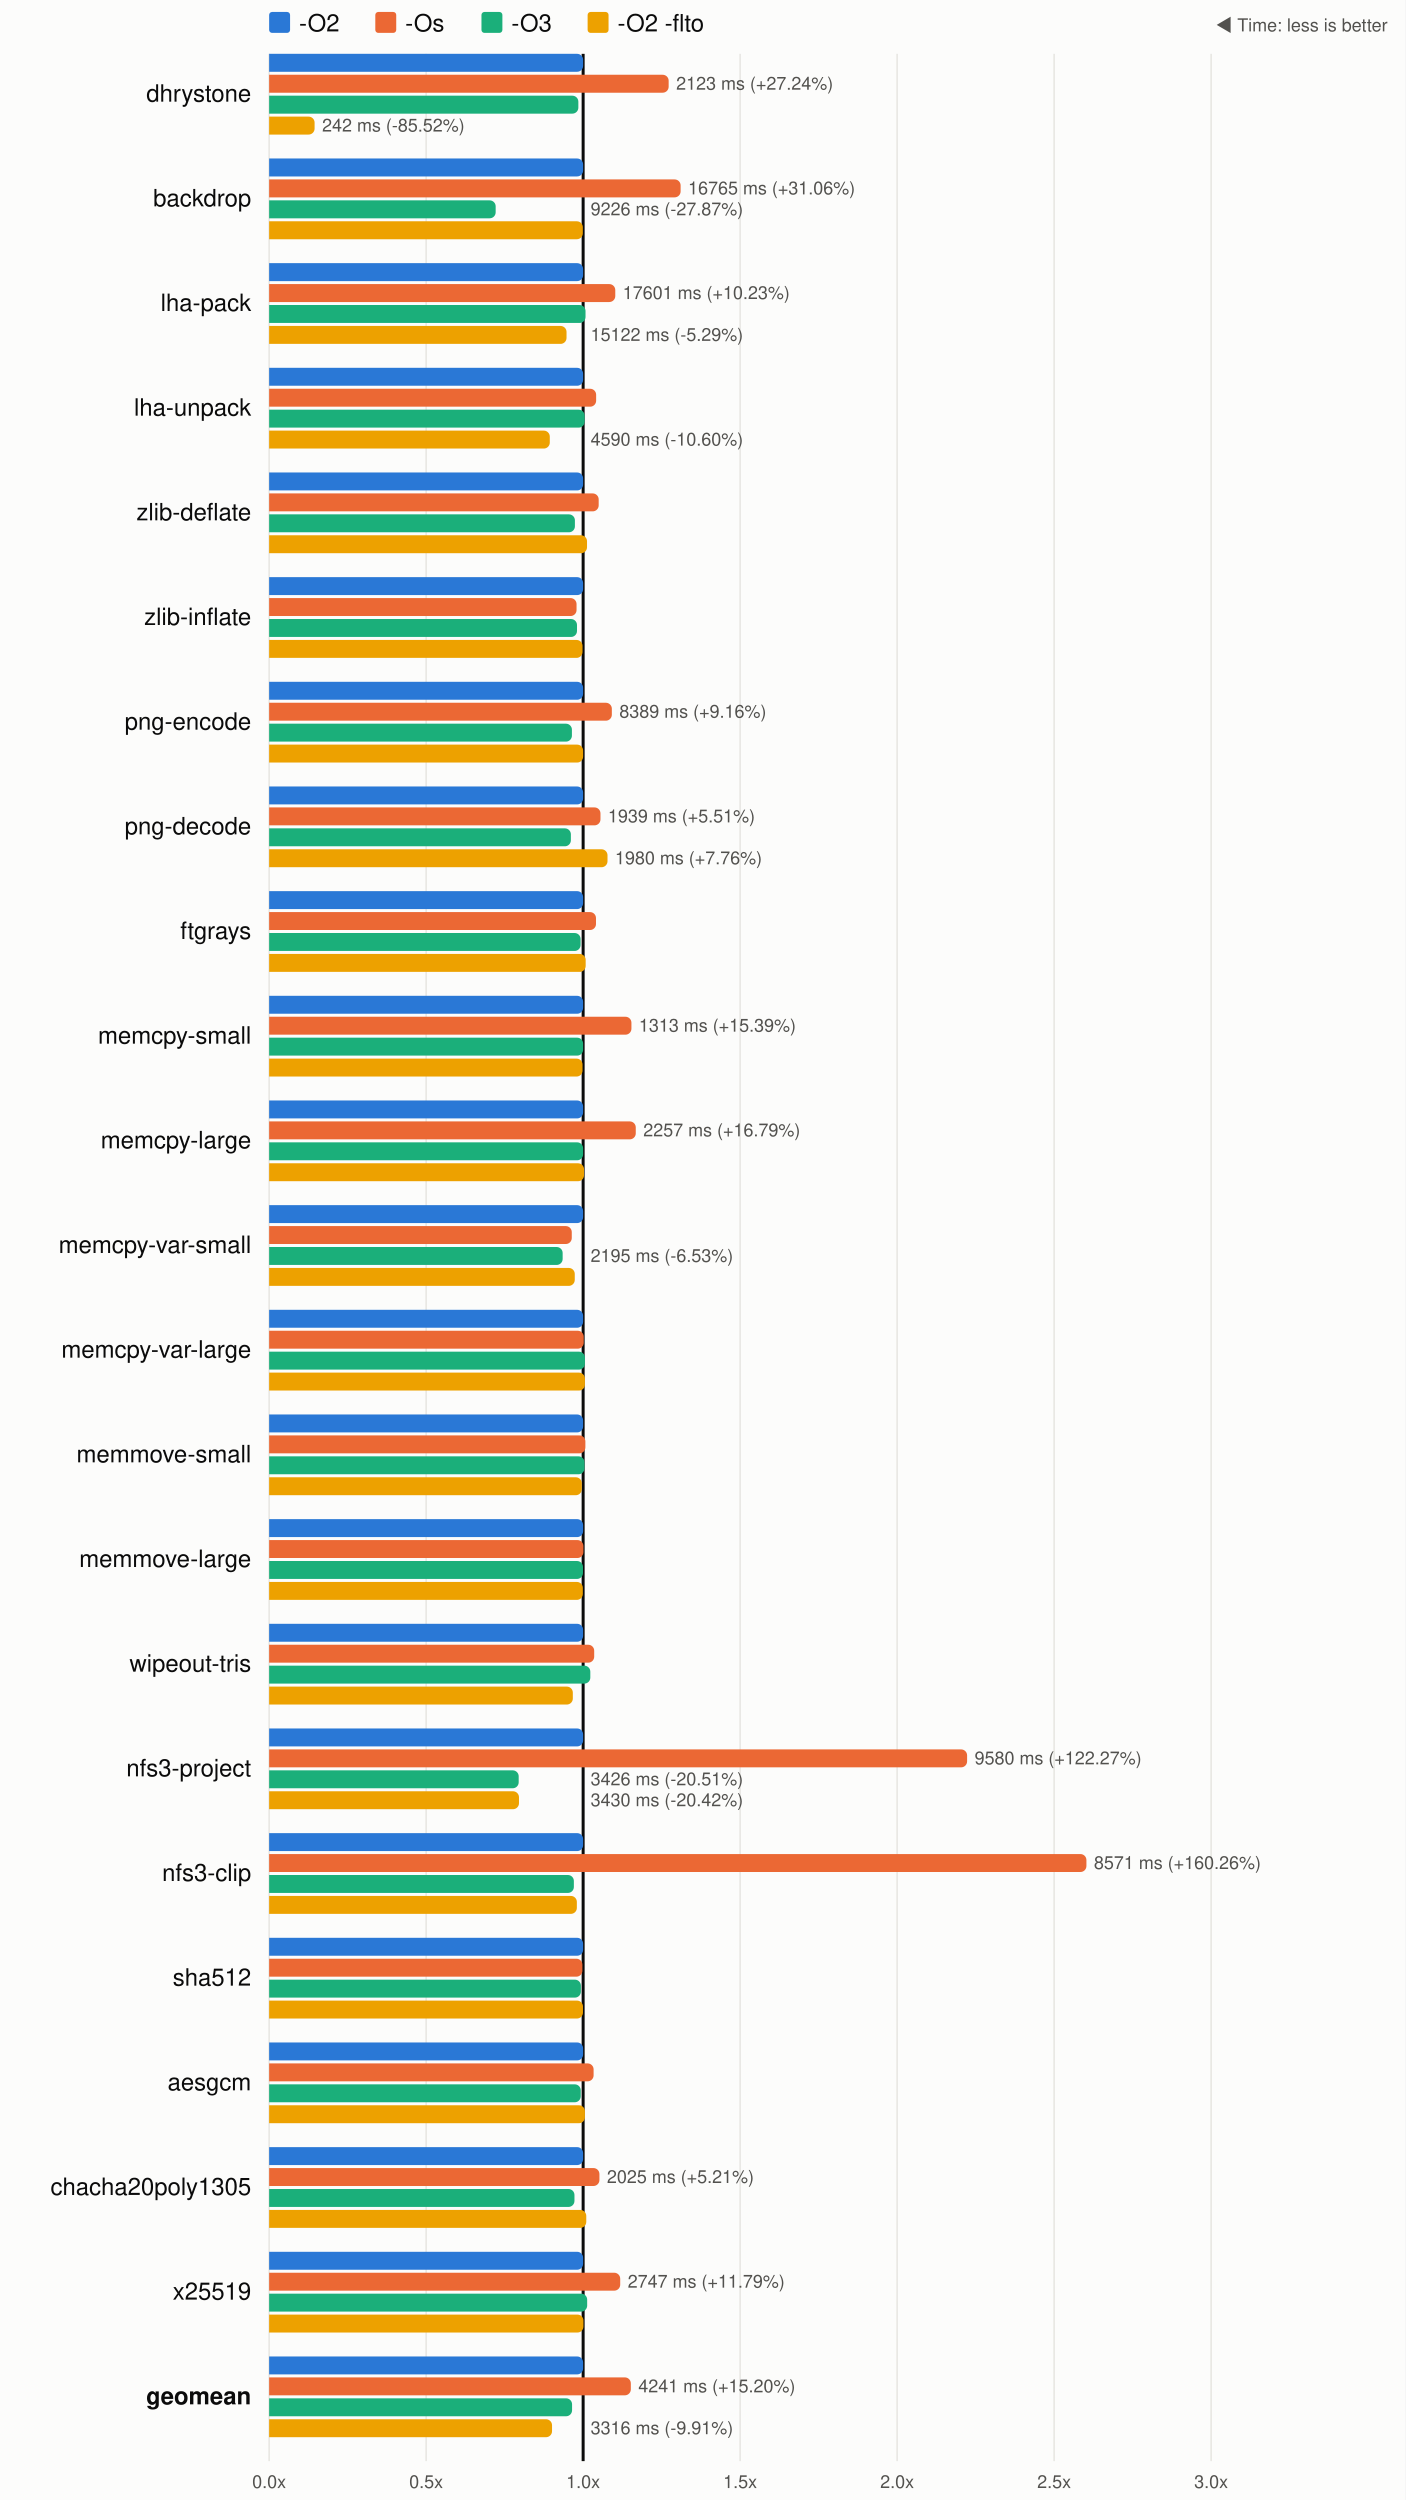
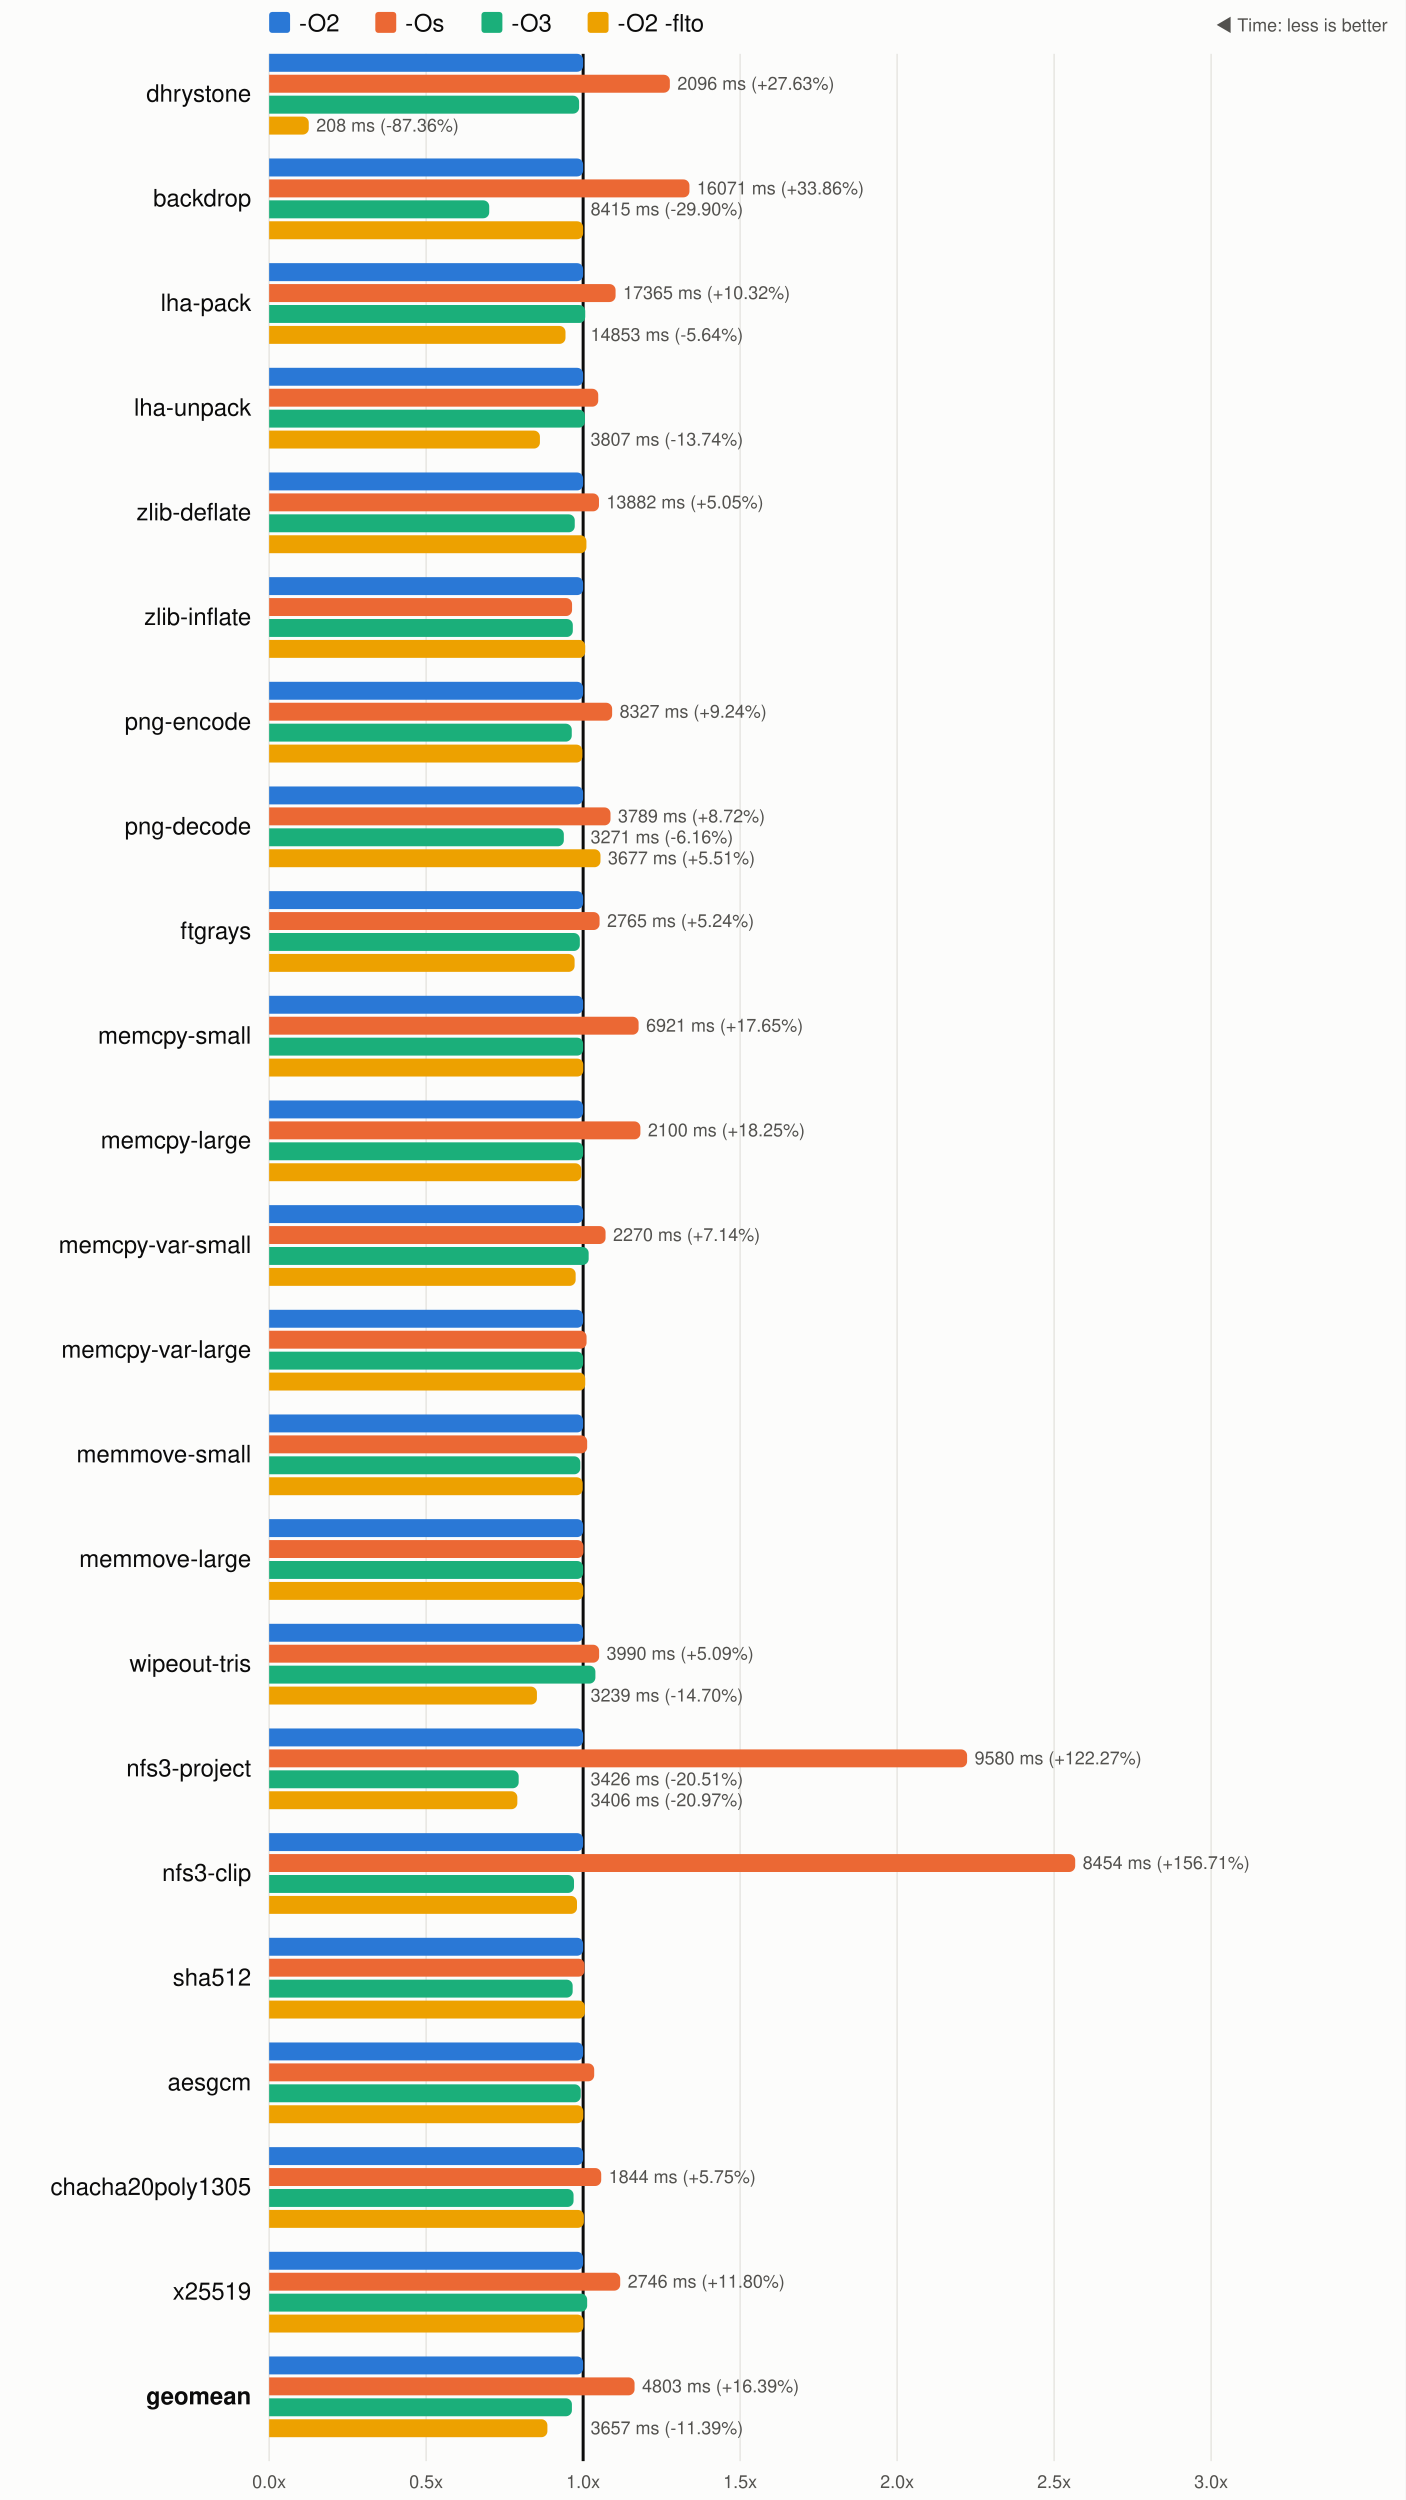
<svg xmlns="http://www.w3.org/2000/svg" width="940" height="1672" viewBox="0 0 940 1672" role="img" aria-label="GCC 16.2-rc18 optimization levels on a 68030 with cache, time relative to -O2">
  <style>.t{font-family:system-ui,-apple-system,'Segoe UI',Helvetica,Arial,sans-serif;font-size:12px;fill:#0b0b0b}.t.muted{fill:#52514e}.t.big{font-size:16px}.t.name{font-weight:600}.t.axis{fill:#52514e;font-size:12px}.grid{stroke:#e6e5e1;stroke-width:1}.ref{stroke:#0b0b0b;stroke-width:2}.bg{fill:#fcfcfb}.ring{stroke:#fcfcfb;stroke-width:2}.dot{fill:#0b0b0b}.s0{fill:#2a78d6}.k0{stroke:#2a78d6}.s1{fill:#eb6834}.k1{stroke:#eb6834}.s2{fill:#1baf7a}.k2{stroke:#1baf7a}.s3{fill:#eda100}.k3{stroke:#eda100}@media(prefers-color-scheme:dark){.t{fill:#ffffff}.t.muted{fill:#c3c2b7}.t.axis{fill:#c3c2b7}.grid{stroke:#333331}.ref{stroke:#ffffff}.bg{fill:#1a1a19}.ring{stroke:#1a1a19}.dot{fill:#ffffff}.s0{fill:#3987e5}.k0{stroke:#3987e5}.s1{fill:#d95926}.k1{stroke:#d95926}.s2{fill:#199e70}.k2{stroke:#199e70}.s3{fill:#c98500}.k3{stroke:#c98500}}</style>
  <rect class="bg" width="940" height="1672" />
  <text class="t muted" x="928" y="21" text-anchor="end">◀ Time: less is better</text>
  <rect class="s0" x="180" y="8" width="14" height="14" rx="2" />
  <text class="t big" x="200" y="21">-O2</text>
  <rect class="s1" x="251" y="8" width="14" height="14" rx="2" />
  <text class="t big" x="271" y="21">-Os</text>
  <rect class="s2" x="322" y="8" width="14" height="14" rx="2" />
  <text class="t big" x="342" y="21">-O3</text>
  <rect class="s3" x="393" y="8" width="14" height="14" rx="2" />
  <text class="t big" x="413" y="21">-O2 -flto</text>
  <line class="grid" x1="180.0" y1="36" x2="180.0" y2="1646" />
  <text class="t axis" x="180.0" y="1664" text-anchor="middle">0.0x</text>
  <line class="grid" x1="285.0" y1="36" x2="285.0" y2="1646" />
  <text class="t axis" x="285.0" y="1664" text-anchor="middle">0.5x</text>
  <line class="ref" x1="390.0" y1="36" x2="390.0" y2="1646" />
  <text class="t axis" x="390.0" y="1664" text-anchor="middle">1.0x</text>
  <line class="grid" x1="495.0" y1="36" x2="495.0" y2="1646" />
  <text class="t axis" x="495.0" y="1664" text-anchor="middle">1.5x</text>
  <line class="grid" x1="600.0" y1="36" x2="600.0" y2="1646" />
  <text class="t axis" x="600.0" y="1664" text-anchor="middle">2.0x</text>
  <line class="grid" x1="705.0" y1="36" x2="705.0" y2="1646" />
  <text class="t axis" x="705.0" y="1664" text-anchor="middle">2.5x</text>
  <line class="grid" x1="810.0" y1="36" x2="810.0" y2="1646" />
  <text class="t axis" x="810.0" y="1664" text-anchor="middle">3.0x</text>
  <text class="t big" x="168" y="68.0" text-anchor="end">dhrystone</text>
  <path class="s0" d="M180,36 h206.0 a4,4 0 0 1 4,4 v4 a4,4 0 0 1 -4,4 h-206.0 z" />
-   <path class="s1" d="M180,50 h263.2 a4,4 0 0 1 4,4 v4 a4,4 0 0 1 -4,4 h-263.2 z" />
-   <text class="t muted" x="452.2" y="60">2123 ms (+27.24%)</text>
-   <path class="s2" d="M180,64 h202.8 a4,4 0 0 1 4,4 v4 a4,4 0 0 1 -4,4 h-202.8 z" />
-   <path class="s3" d="M180,78 h26.4 a4,4 0 0 1 4,4 v4 a4,4 0 0 1 -4,4 h-26.4 z" />
-   <text class="t muted" x="215.4" y="88">242 ms (-85.52%)</text>
+   <path class="s1" d="M180,50 h264.0 a4,4 0 0 1 4,4 v4 a4,4 0 0 1 -4,4 h-264.0 z" />
+   <text class="t muted" x="453.0" y="60">2096 ms (+27.63%)</text>
+   <path class="s2" d="M180,64 h203.3 a4,4 0 0 1 4,4 v4 a4,4 0 0 1 -4,4 h-203.3 z" />
+   <path class="s3" d="M180,78 h22.5 a4,4 0 0 1 4,4 v4 a4,4 0 0 1 -4,4 h-22.5 z" />
+   <text class="t muted" x="211.5" y="88">208 ms (-87.36%)</text>
  <text class="t big" x="168" y="138.0" text-anchor="end">backdrop</text>
  <path class="s0" d="M180,106 h206.0 a4,4 0 0 1 4,4 v4 a4,4 0 0 1 -4,4 h-206.0 z" />
-   <path class="s1" d="M180,120 h271.2 a4,4 0 0 1 4,4 v4 a4,4 0 0 1 -4,4 h-271.2 z" />
-   <text class="t muted" x="460.2" y="130">16765 ms (+31.06%)</text>
-   <path class="s2" d="M180,134 h147.5 a4,4 0 0 1 4,4 v4 a4,4 0 0 1 -4,4 h-147.5 z" />
-   <text class="t muted" x="395.0" y="144">9226 ms (-27.87%)</text>
-   <path class="s3" d="M180,148 h205.8 a4,4 0 0 1 4,4 v4 a4,4 0 0 1 -4,4 h-205.8 z" />
+   <path class="s1" d="M180,120 h277.1 a4,4 0 0 1 4,4 v4 a4,4 0 0 1 -4,4 h-277.1 z" />
+   <text class="t muted" x="466.1" y="130">16071 ms (+33.86%)</text>
+   <path class="s2" d="M180,134 h143.2 a4,4 0 0 1 4,4 v4 a4,4 0 0 1 -4,4 h-143.2 z" />
+   <text class="t muted" x="395.0" y="144">8415 ms (-29.90%)</text>
+   <path class="s3" d="M180,148 h206.0 a4,4 0 0 1 4,4 v4 a4,4 0 0 1 -4,4 h-206.0 z" />
  <text class="t big" x="168" y="208.0" text-anchor="end">lha-pack</text>
  <path class="s0" d="M180,176 h206.0 a4,4 0 0 1 4,4 v4 a4,4 0 0 1 -4,4 h-206.0 z" />
-   <path class="s1" d="M180,190 h227.5 a4,4 0 0 1 4,4 v4 a4,4 0 0 1 -4,4 h-227.5 z" />
-   <text class="t muted" x="416.5" y="200">17601 ms (+10.23%)</text>
-   <path class="s2" d="M180,204 h207.6 a4,4 0 0 1 4,4 v4 a4,4 0 0 1 -4,4 h-207.6 z" />
-   <path class="s3" d="M180,218 h194.9 a4,4 0 0 1 4,4 v4 a4,4 0 0 1 -4,4 h-194.9 z" />
-   <text class="t muted" x="395.0" y="228">15122 ms (-5.29%)</text>
+   <path class="s1" d="M180,190 h227.7 a4,4 0 0 1 4,4 v4 a4,4 0 0 1 -4,4 h-227.7 z" />
+   <text class="t muted" x="416.7" y="200">17365 ms (+10.32%)</text>
+   <path class="s2" d="M180,204 h207.4 a4,4 0 0 1 4,4 v4 a4,4 0 0 1 -4,4 h-207.4 z" />
+   <path class="s3" d="M180,218 h194.2 a4,4 0 0 1 4,4 v4 a4,4 0 0 1 -4,4 h-194.2 z" />
+   <text class="t muted" x="395.0" y="228">14853 ms (-5.64%)</text>
  <text class="t big" x="168" y="278.0" text-anchor="end">lha-unpack</text>
  <path class="s0" d="M180,246 h206.0 a4,4 0 0 1 4,4 v4 a4,4 0 0 1 -4,4 h-206.0 z" />
-   <path class="s1" d="M180,260 h214.7 a4,4 0 0 1 4,4 v4 a4,4 0 0 1 -4,4 h-214.7 z" />
-   <path class="s2" d="M180,274 h207.0 a4,4 0 0 1 4,4 v4 a4,4 0 0 1 -4,4 h-207.0 z" />
-   <path class="s3" d="M180,288 h183.7 a4,4 0 0 1 4,4 v4 a4,4 0 0 1 -4,4 h-183.7 z" />
-   <text class="t muted" x="395.0" y="298">4590 ms (-10.60%)</text>
+   <path class="s1" d="M180,260 h216.1 a4,4 0 0 1 4,4 v4 a4,4 0 0 1 -4,4 h-216.1 z" />
+   <path class="s2" d="M180,274 h207.2 a4,4 0 0 1 4,4 v4 a4,4 0 0 1 -4,4 h-207.2 z" />
+   <path class="s3" d="M180,288 h177.1 a4,4 0 0 1 4,4 v4 a4,4 0 0 1 -4,4 h-177.1 z" />
+   <text class="t muted" x="395.0" y="298">3807 ms (-13.74%)</text>
  <text class="t big" x="168" y="348.0" text-anchor="end">zlib-deflate</text>
  <path class="s0" d="M180,316 h206.0 a4,4 0 0 1 4,4 v4 a4,4 0 0 1 -4,4 h-206.0 z" />
-   <path class="s1" d="M180,330 h216.4 a4,4 0 0 1 4,4 v4 a4,4 0 0 1 -4,4 h-216.4 z" />
-   <path class="s2" d="M180,344 h200.5 a4,4 0 0 1 4,4 v4 a4,4 0 0 1 -4,4 h-200.5 z" />
-   <path class="s3" d="M180,358 h208.6 a4,4 0 0 1 4,4 v4 a4,4 0 0 1 -4,4 h-208.6 z" />
+   <path class="s1" d="M180,330 h216.6 a4,4 0 0 1 4,4 v4 a4,4 0 0 1 -4,4 h-216.6 z" />
+   <text class="t muted" x="405.6" y="340">13882 ms (+5.05%)</text>
+   <path class="s2" d="M180,344 h200.4 a4,4 0 0 1 4,4 v4 a4,4 0 0 1 -4,4 h-200.4 z" />
+   <path class="s3" d="M180,358 h208.2 a4,4 0 0 1 4,4 v4 a4,4 0 0 1 -4,4 h-208.2 z" />
  <text class="t big" x="168" y="418.0" text-anchor="end">zlib-inflate</text>
  <path class="s0" d="M180,386 h206.0 a4,4 0 0 1 4,4 v4 a4,4 0 0 1 -4,4 h-206.0 z" />
-   <path class="s1" d="M180,400 h201.6 a4,4 0 0 1 4,4 v4 a4,4 0 0 1 -4,4 h-201.6 z" />
-   <path class="s2" d="M180,414 h201.9 a4,4 0 0 1 4,4 v4 a4,4 0 0 1 -4,4 h-201.9 z" />
-   <path class="s3" d="M180,428 h205.6 a4,4 0 0 1 4,4 v4 a4,4 0 0 1 -4,4 h-205.6 z" />
+   <path class="s1" d="M180,400 h198.6 a4,4 0 0 1 4,4 v4 a4,4 0 0 1 -4,4 h-198.6 z" />
+   <path class="s2" d="M180,414 h199.1 a4,4 0 0 1 4,4 v4 a4,4 0 0 1 -4,4 h-199.1 z" />
+   <path class="s3" d="M180,428 h207.4 a4,4 0 0 1 4,4 v4 a4,4 0 0 1 -4,4 h-207.4 z" />
  <text class="t big" x="168" y="488.0" text-anchor="end">png-encode</text>
  <path class="s0" d="M180,456 h206.0 a4,4 0 0 1 4,4 v4 a4,4 0 0 1 -4,4 h-206.0 z" />
-   <path class="s1" d="M180,470 h225.2 a4,4 0 0 1 4,4 v4 a4,4 0 0 1 -4,4 h-225.2 z" />
-   <text class="t muted" x="414.2" y="480">8389 ms (+9.16%)</text>
-   <path class="s2" d="M180,484 h198.5 a4,4 0 0 1 4,4 v4 a4,4 0 0 1 -4,4 h-198.5 z" />
-   <path class="s3" d="M180,498 h206.0 a4,4 0 0 1 4,4 v4 a4,4 0 0 1 -4,4 h-206.0 z" />
+   <path class="s1" d="M180,470 h225.4 a4,4 0 0 1 4,4 v4 a4,4 0 0 1 -4,4 h-225.4 z" />
+   <text class="t muted" x="414.4" y="480">8327 ms (+9.24%)</text>
+   <path class="s2" d="M180,484 h198.4 a4,4 0 0 1 4,4 v4 a4,4 0 0 1 -4,4 h-198.4 z" />
+   <path class="s3" d="M180,498 h205.5 a4,4 0 0 1 4,4 v4 a4,4 0 0 1 -4,4 h-205.5 z" />
  <text class="t big" x="168" y="558.0" text-anchor="end">png-decode</text>
  <path class="s0" d="M180,526 h206.0 a4,4 0 0 1 4,4 v4 a4,4 0 0 1 -4,4 h-206.0 z" />
-   <path class="s1" d="M180,540 h217.6 a4,4 0 0 1 4,4 v4 a4,4 0 0 1 -4,4 h-217.6 z" />
-   <text class="t muted" x="406.6" y="550">1939 ms (+5.51%)</text>
-   <path class="s2" d="M180,554 h197.8 a4,4 0 0 1 4,4 v4 a4,4 0 0 1 -4,4 h-197.8 z" />
-   <path class="s3" d="M180,568 h222.3 a4,4 0 0 1 4,4 v4 a4,4 0 0 1 -4,4 h-222.3 z" />
-   <text class="t muted" x="411.3" y="578">1980 ms (+7.76%)</text>
+   <path class="s1" d="M180,540 h224.3 a4,4 0 0 1 4,4 v4 a4,4 0 0 1 -4,4 h-224.3 z" />
+   <text class="t muted" x="413.3" y="550">3789 ms (+8.72%)</text>
+   <path class="s2" d="M180,554 h193.1 a4,4 0 0 1 4,4 v4 a4,4 0 0 1 -4,4 h-193.1 z" />
+   <text class="t muted" x="395.0" y="564">3271 ms (-6.16%)</text>
+   <path class="s3" d="M180,568 h217.6 a4,4 0 0 1 4,4 v4 a4,4 0 0 1 -4,4 h-217.6 z" />
+   <text class="t muted" x="406.6" y="578">3677 ms (+5.51%)</text>
  <text class="t big" x="168" y="628.0" text-anchor="end">ftgrays</text>
  <path class="s0" d="M180,596 h206.0 a4,4 0 0 1 4,4 v4 a4,4 0 0 1 -4,4 h-206.0 z" />
-   <path class="s1" d="M180,610 h214.6 a4,4 0 0 1 4,4 v4 a4,4 0 0 1 -4,4 h-214.6 z" />
-   <path class="s2" d="M180,624 h204.3 a4,4 0 0 1 4,4 v4 a4,4 0 0 1 -4,4 h-204.3 z" />
-   <path class="s3" d="M180,638 h207.7 a4,4 0 0 1 4,4 v4 a4,4 0 0 1 -4,4 h-207.7 z" />
+   <path class="s1" d="M180,610 h217.0 a4,4 0 0 1 4,4 v4 a4,4 0 0 1 -4,4 h-217.0 z" />
+   <text class="t muted" x="406.0" y="620">2765 ms (+5.24%)</text>
+   <path class="s2" d="M180,624 h203.8 a4,4 0 0 1 4,4 v4 a4,4 0 0 1 -4,4 h-203.8 z" />
+   <path class="s3" d="M180,638 h200.3 a4,4 0 0 1 4,4 v4 a4,4 0 0 1 -4,4 h-200.3 z" />
  <text class="t big" x="168" y="698.0" text-anchor="end">memcpy-small</text>
  <path class="s0" d="M180,666 h206.0 a4,4 0 0 1 4,4 v4 a4,4 0 0 1 -4,4 h-206.0 z" />
-   <path class="s1" d="M180,680 h238.3 a4,4 0 0 1 4,4 v4 a4,4 0 0 1 -4,4 h-238.3 z" />
-   <text class="t muted" x="427.3" y="690">1313 ms (+15.39%)</text>
+   <path class="s1" d="M180,680 h243.1 a4,4 0 0 1 4,4 v4 a4,4 0 0 1 -4,4 h-243.1 z" />
+   <text class="t muted" x="432.1" y="690">6921 ms (+17.65%)</text>
  <path class="s2" d="M180,694 h206.0 a4,4 0 0 1 4,4 v4 a4,4 0 0 1 -4,4 h-206.0 z" />
-   <path class="s3" d="M180,708 h205.6 a4,4 0 0 1 4,4 v4 a4,4 0 0 1 -4,4 h-205.6 z" />
+   <path class="s3" d="M180,708 h206.1 a4,4 0 0 1 4,4 v4 a4,4 0 0 1 -4,4 h-206.1 z" />
  <text class="t big" x="168" y="768.0" text-anchor="end">memcpy-large</text>
  <path class="s0" d="M180,736 h206.0 a4,4 0 0 1 4,4 v4 a4,4 0 0 1 -4,4 h-206.0 z" />
-   <path class="s1" d="M180,750 h241.2 a4,4 0 0 1 4,4 v4 a4,4 0 0 1 -4,4 h-241.2 z" />
-   <text class="t muted" x="430.2" y="760">2257 ms (+16.79%)</text>
+   <path class="s1" d="M180,750 h244.3 a4,4 0 0 1 4,4 v4 a4,4 0 0 1 -4,4 h-244.3 z" />
+   <text class="t muted" x="433.3" y="760">2100 ms (+18.25%)</text>
  <path class="s2" d="M180,764 h206.0 a4,4 0 0 1 4,4 v4 a4,4 0 0 1 -4,4 h-206.0 z" />
-   <path class="s3" d="M180,778 h206.6 a4,4 0 0 1 4,4 v4 a4,4 0 0 1 -4,4 h-206.6 z" />
+   <path class="s3" d="M180,778 h204.8 a4,4 0 0 1 4,4 v4 a4,4 0 0 1 -4,4 h-204.8 z" />
  <text class="t big" x="168" y="838.0" text-anchor="end">memcpy-var-small</text>
  <path class="s0" d="M180,806 h206.0 a4,4 0 0 1 4,4 v4 a4,4 0 0 1 -4,4 h-206.0 z" />
-   <path class="s1" d="M180,820 h198.4 a4,4 0 0 1 4,4 v4 a4,4 0 0 1 -4,4 h-198.4 z" />
-   <path class="s2" d="M180,834 h192.3 a4,4 0 0 1 4,4 v4 a4,4 0 0 1 -4,4 h-192.3 z" />
-   <text class="t muted" x="395.0" y="844">2195 ms (-6.53%)</text>
-   <path class="s3" d="M180,848 h200.4 a4,4 0 0 1 4,4 v4 a4,4 0 0 1 -4,4 h-200.4 z" />
+   <path class="s1" d="M180,820 h221.0 a4,4 0 0 1 4,4 v4 a4,4 0 0 1 -4,4 h-221.0 z" />
+   <text class="t muted" x="410.0" y="830">2270 ms (+7.14%)</text>
+   <path class="s2" d="M180,834 h209.7 a4,4 0 0 1 4,4 v4 a4,4 0 0 1 -4,4 h-209.7 z" />
+   <path class="s3" d="M180,848 h201.0 a4,4 0 0 1 4,4 v4 a4,4 0 0 1 -4,4 h-201.0 z" />
  <text class="t big" x="168" y="908.0" text-anchor="end">memcpy-var-large</text>
  <path class="s0" d="M180,876 h206.0 a4,4 0 0 1 4,4 v4 a4,4 0 0 1 -4,4 h-206.0 z" />
-   <path class="s1" d="M180,890 h206.4 a4,4 0 0 1 4,4 v4 a4,4 0 0 1 -4,4 h-206.4 z" />
-   <path class="s2" d="M180,904 h207.2 a4,4 0 0 1 4,4 v4 a4,4 0 0 1 -4,4 h-207.2 z" />
-   <path class="s3" d="M180,918 h207.2 a4,4 0 0 1 4,4 v4 a4,4 0 0 1 -4,4 h-207.2 z" />
+   <path class="s1" d="M180,890 h208.3 a4,4 0 0 1 4,4 v4 a4,4 0 0 1 -4,4 h-208.3 z" />
+   <path class="s2" d="M180,904 h206.0 a4,4 0 0 1 4,4 v4 a4,4 0 0 1 -4,4 h-206.0 z" />
+   <path class="s3" d="M180,918 h207.4 a4,4 0 0 1 4,4 v4 a4,4 0 0 1 -4,4 h-207.4 z" />
  <text class="t big" x="168" y="978.0" text-anchor="end">memmove-small</text>
  <path class="s0" d="M180,946 h206.0 a4,4 0 0 1 4,4 v4 a4,4 0 0 1 -4,4 h-206.0 z" />
-   <path class="s1" d="M180,960 h207.5 a4,4 0 0 1 4,4 v4 a4,4 0 0 1 -4,4 h-207.5 z" />
-   <path class="s2" d="M180,974 h206.9 a4,4 0 0 1 4,4 v4 a4,4 0 0 1 -4,4 h-206.9 z" />
-   <path class="s3" d="M180,988 h205.1 a4,4 0 0 1 4,4 v4 a4,4 0 0 1 -4,4 h-205.1 z" />
+   <path class="s1" d="M180,960 h208.7 a4,4 0 0 1 4,4 v4 a4,4 0 0 1 -4,4 h-208.7 z" />
+   <path class="s2" d="M180,974 h204.1 a4,4 0 0 1 4,4 v4 a4,4 0 0 1 -4,4 h-204.1 z" />
+   <path class="s3" d="M180,988 h205.7 a4,4 0 0 1 4,4 v4 a4,4 0 0 1 -4,4 h-205.7 z" />
  <text class="t big" x="168" y="1048.0" text-anchor="end">memmove-large</text>
  <path class="s0" d="M180,1016 h206.0 a4,4 0 0 1 4,4 v4 a4,4 0 0 1 -4,4 h-206.0 z" />
  <path class="s1" d="M180,1030 h206.2 a4,4 0 0 1 4,4 v4 a4,4 0 0 1 -4,4 h-206.2 z" />
-   <path class="s2" d="M180,1044 h205.9 a4,4 0 0 1 4,4 v4 a4,4 0 0 1 -4,4 h-205.9 z" />
-   <path class="s3" d="M180,1058 h205.8 a4,4 0 0 1 4,4 v4 a4,4 0 0 1 -4,4 h-205.8 z" />
+   <path class="s2" d="M180,1044 h206.0 a4,4 0 0 1 4,4 v4 a4,4 0 0 1 -4,4 h-206.0 z" />
+   <path class="s3" d="M180,1058 h206.1 a4,4 0 0 1 4,4 v4 a4,4 0 0 1 -4,4 h-206.1 z" />
  <text class="t big" x="168" y="1118.0" text-anchor="end">wipeout-tris</text>
  <path class="s0" d="M180,1086 h206.0 a4,4 0 0 1 4,4 v4 a4,4 0 0 1 -4,4 h-206.0 z" />
-   <path class="s1" d="M180,1100 h213.4 a4,4 0 0 1 4,4 v4 a4,4 0 0 1 -4,4 h-213.4 z" />
-   <path class="s2" d="M180,1114 h210.8 a4,4 0 0 1 4,4 v4 a4,4 0 0 1 -4,4 h-210.8 z" />
-   <path class="s3" d="M180,1128 h199.1 a4,4 0 0 1 4,4 v4 a4,4 0 0 1 -4,4 h-199.1 z" />
+   <path class="s1" d="M180,1100 h216.7 a4,4 0 0 1 4,4 v4 a4,4 0 0 1 -4,4 h-216.7 z" />
+   <text class="t muted" x="405.7" y="1110">3990 ms (+5.09%)</text>
+   <path class="s2" d="M180,1114 h214.2 a4,4 0 0 1 4,4 v4 a4,4 0 0 1 -4,4 h-214.2 z" />
+   <path class="s3" d="M180,1128 h175.1 a4,4 0 0 1 4,4 v4 a4,4 0 0 1 -4,4 h-175.1 z" />
+   <text class="t muted" x="395.0" y="1138">3239 ms (-14.70%)</text>
  <text class="t big" x="168" y="1188.0" text-anchor="end">nfs3-project</text>
  <path class="s0" d="M180,1156 h206.0 a4,4 0 0 1 4,4 v4 a4,4 0 0 1 -4,4 h-206.0 z" />
  <path class="s1" d="M180,1170 h462.8 a4,4 0 0 1 4,4 v4 a4,4 0 0 1 -4,4 h-462.8 z" />
  <text class="t muted" x="651.8" y="1180">9580 ms (+122.27%)</text>
  <path class="s2" d="M180,1184 h162.9 a4,4 0 0 1 4,4 v4 a4,4 0 0 1 -4,4 h-162.9 z" />
  <text class="t muted" x="395.0" y="1194">3426 ms (-20.51%)</text>
-   <path class="s3" d="M180,1198 h163.1 a4,4 0 0 1 4,4 v4 a4,4 0 0 1 -4,4 h-163.1 z" />
-   <text class="t muted" x="395.0" y="1208">3430 ms (-20.42%)</text>
+   <path class="s3" d="M180,1198 h162.0 a4,4 0 0 1 4,4 v4 a4,4 0 0 1 -4,4 h-162.0 z" />
+   <text class="t muted" x="395.0" y="1208">3406 ms (-20.97%)</text>
  <text class="t big" x="168" y="1258.0" text-anchor="end">nfs3-clip</text>
  <path class="s0" d="M180,1226 h206.0 a4,4 0 0 1 4,4 v4 a4,4 0 0 1 -4,4 h-206.0 z" />
-   <path class="s1" d="M180,1240 h542.6 a4,4 0 0 1 4,4 v4 a4,4 0 0 1 -4,4 h-542.6 z" />
-   <text class="t muted" x="731.6" y="1250">8571 ms (+160.26%)</text>
-   <path class="s2" d="M180,1254 h199.8 a4,4 0 0 1 4,4 v4 a4,4 0 0 1 -4,4 h-199.8 z" />
-   <path class="s3" d="M180,1268 h201.8 a4,4 0 0 1 4,4 v4 a4,4 0 0 1 -4,4 h-201.8 z" />
+   <path class="s1" d="M180,1240 h535.1 a4,4 0 0 1 4,4 v4 a4,4 0 0 1 -4,4 h-535.1 z" />
+   <text class="t muted" x="724.1" y="1250">8454 ms (+156.71%)</text>
+   <path class="s2" d="M180,1254 h199.9 a4,4 0 0 1 4,4 v4 a4,4 0 0 1 -4,4 h-199.9 z" />
+   <path class="s3" d="M180,1268 h201.9 a4,4 0 0 1 4,4 v4 a4,4 0 0 1 -4,4 h-201.9 z" />
  <text class="t big" x="168" y="1328.0" text-anchor="end">sha512</text>
  <path class="s0" d="M180,1296 h206.0 a4,4 0 0 1 4,4 v4 a4,4 0 0 1 -4,4 h-206.0 z" />
-   <path class="s1" d="M180,1310 h205.5 a4,4 0 0 1 4,4 v4 a4,4 0 0 1 -4,4 h-205.5 z" />
-   <path class="s2" d="M180,1324 h204.5 a4,4 0 0 1 4,4 v4 a4,4 0 0 1 -4,4 h-204.5 z" />
-   <path class="s3" d="M180,1338 h205.9 a4,4 0 0 1 4,4 v4 a4,4 0 0 1 -4,4 h-205.9 z" />
+   <path class="s1" d="M180,1310 h206.9 a4,4 0 0 1 4,4 v4 a4,4 0 0 1 -4,4 h-206.9 z" />
+   <path class="s2" d="M180,1324 h199.0 a4,4 0 0 1 4,4 v4 a4,4 0 0 1 -4,4 h-199.0 z" />
+   <path class="s3" d="M180,1338 h207.2 a4,4 0 0 1 4,4 v4 a4,4 0 0 1 -4,4 h-207.2 z" />
  <text class="t big" x="168" y="1398.0" text-anchor="end">aesgcm</text>
  <path class="s0" d="M180,1366 h206.0 a4,4 0 0 1 4,4 v4 a4,4 0 0 1 -4,4 h-206.0 z" />
-   <path class="s1" d="M180,1380 h213.0 a4,4 0 0 1 4,4 v4 a4,4 0 0 1 -4,4 h-213.0 z" />
+   <path class="s1" d="M180,1380 h213.4 a4,4 0 0 1 4,4 v4 a4,4 0 0 1 -4,4 h-213.4 z" />
  <path class="s2" d="M180,1394 h204.4 a4,4 0 0 1 4,4 v4 a4,4 0 0 1 -4,4 h-204.4 z" />
-   <path class="s3" d="M180,1408 h207.2 a4,4 0 0 1 4,4 v4 a4,4 0 0 1 -4,4 h-207.2 z" />
+   <path class="s3" d="M180,1408 h206.1 a4,4 0 0 1 4,4 v4 a4,4 0 0 1 -4,4 h-206.1 z" />
  <text class="t big" x="168" y="1468.0" text-anchor="end">chacha20poly1305</text>
  <path class="s0" d="M180,1436 h206.0 a4,4 0 0 1 4,4 v4 a4,4 0 0 1 -4,4 h-206.0 z" />
-   <path class="s1" d="M180,1450 h216.9 a4,4 0 0 1 4,4 v4 a4,4 0 0 1 -4,4 h-216.9 z" />
-   <text class="t muted" x="405.9" y="1460">2025 ms (+5.21%)</text>
-   <path class="s2" d="M180,1464 h200.2 a4,4 0 0 1 4,4 v4 a4,4 0 0 1 -4,4 h-200.2 z" />
-   <path class="s3" d="M180,1478 h208.1 a4,4 0 0 1 4,4 v4 a4,4 0 0 1 -4,4 h-208.1 z" />
+   <path class="s1" d="M180,1450 h218.1 a4,4 0 0 1 4,4 v4 a4,4 0 0 1 -4,4 h-218.1 z" />
+   <text class="t muted" x="407.1" y="1460">1844 ms (+5.75%)</text>
+   <path class="s2" d="M180,1464 h199.6 a4,4 0 0 1 4,4 v4 a4,4 0 0 1 -4,4 h-199.6 z" />
+   <path class="s3" d="M180,1478 h206.5 a4,4 0 0 1 4,4 v4 a4,4 0 0 1 -4,4 h-206.5 z" />
  <text class="t big" x="168" y="1538.0" text-anchor="end">x25519</text>
  <path class="s0" d="M180,1506 h206.0 a4,4 0 0 1 4,4 v4 a4,4 0 0 1 -4,4 h-206.0 z" />
  <path class="s1" d="M180,1520 h230.8 a4,4 0 0 1 4,4 v4 a4,4 0 0 1 -4,4 h-230.8 z" />
-   <text class="t muted" x="419.8" y="1530">2747 ms (+11.79%)</text>
+   <text class="t muted" x="419.8" y="1530">2746 ms (+11.80%)</text>
  <path class="s2" d="M180,1534 h208.7 a4,4 0 0 1 4,4 v4 a4,4 0 0 1 -4,4 h-208.7 z" />
  <path class="s3" d="M180,1548 h206.2 a4,4 0 0 1 4,4 v4 a4,4 0 0 1 -4,4 h-206.2 z" />
  <text class="t big name" x="168" y="1608.0" text-anchor="end">geomean</text>
  <path class="s0" d="M180,1576 h206.0 a4,4 0 0 1 4,4 v4 a4,4 0 0 1 -4,4 h-206.0 z" />
-   <path class="s1" d="M180,1590 h237.9 a4,4 0 0 1 4,4 v4 a4,4 0 0 1 -4,4 h-237.9 z" />
-   <text class="t muted" x="426.9" y="1600">4241 ms (+15.20%)</text>
-   <path class="s2" d="M180,1604 h198.6 a4,4 0 0 1 4,4 v4 a4,4 0 0 1 -4,4 h-198.6 z" />
-   <path class="s3" d="M180,1618 h185.2 a4,4 0 0 1 4,4 v4 a4,4 0 0 1 -4,4 h-185.2 z" />
-   <text class="t muted" x="395.0" y="1628">3316 ms (-9.91%)</text>
+   <path class="s1" d="M180,1590 h240.4 a4,4 0 0 1 4,4 v4 a4,4 0 0 1 -4,4 h-240.4 z" />
+   <text class="t muted" x="429.4" y="1600">4803 ms (+16.39%)</text>
+   <path class="s2" d="M180,1604 h198.5 a4,4 0 0 1 4,4 v4 a4,4 0 0 1 -4,4 h-198.5 z" />
+   <path class="s3" d="M180,1618 h182.1 a4,4 0 0 1 4,4 v4 a4,4 0 0 1 -4,4 h-182.1 z" />
+   <text class="t muted" x="395.0" y="1628">3657 ms (-11.39%)</text>
</svg>
